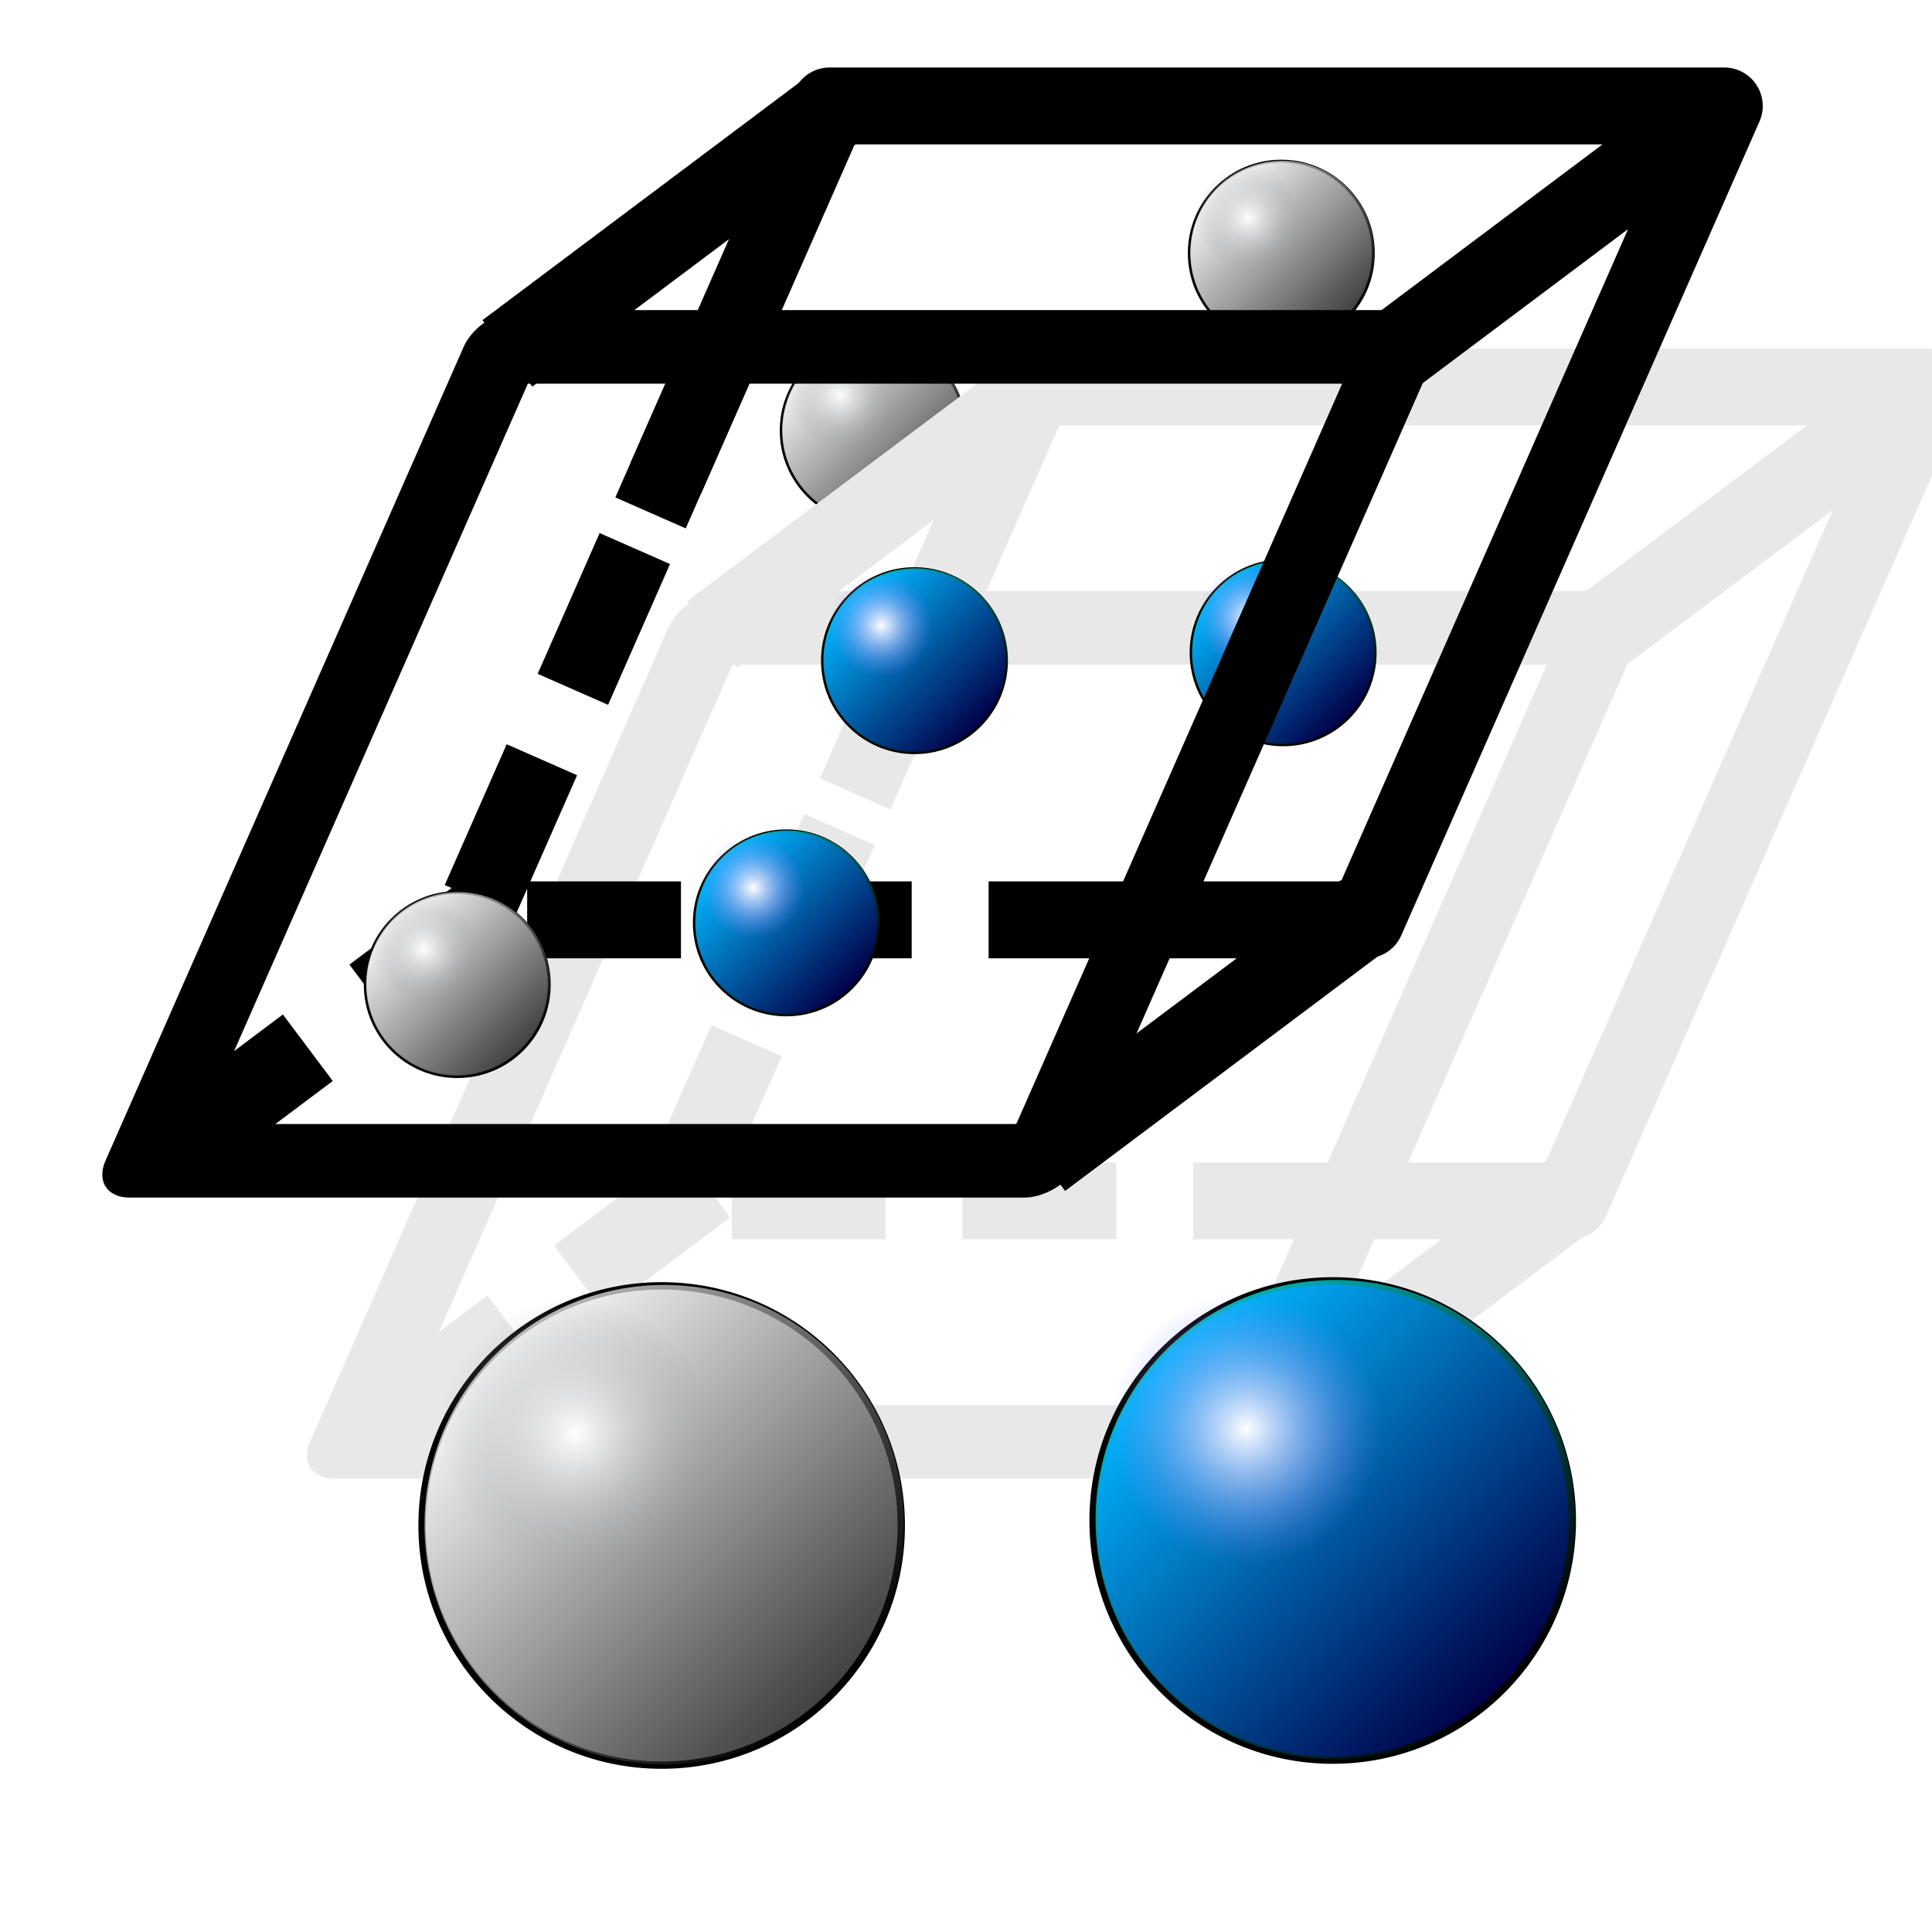
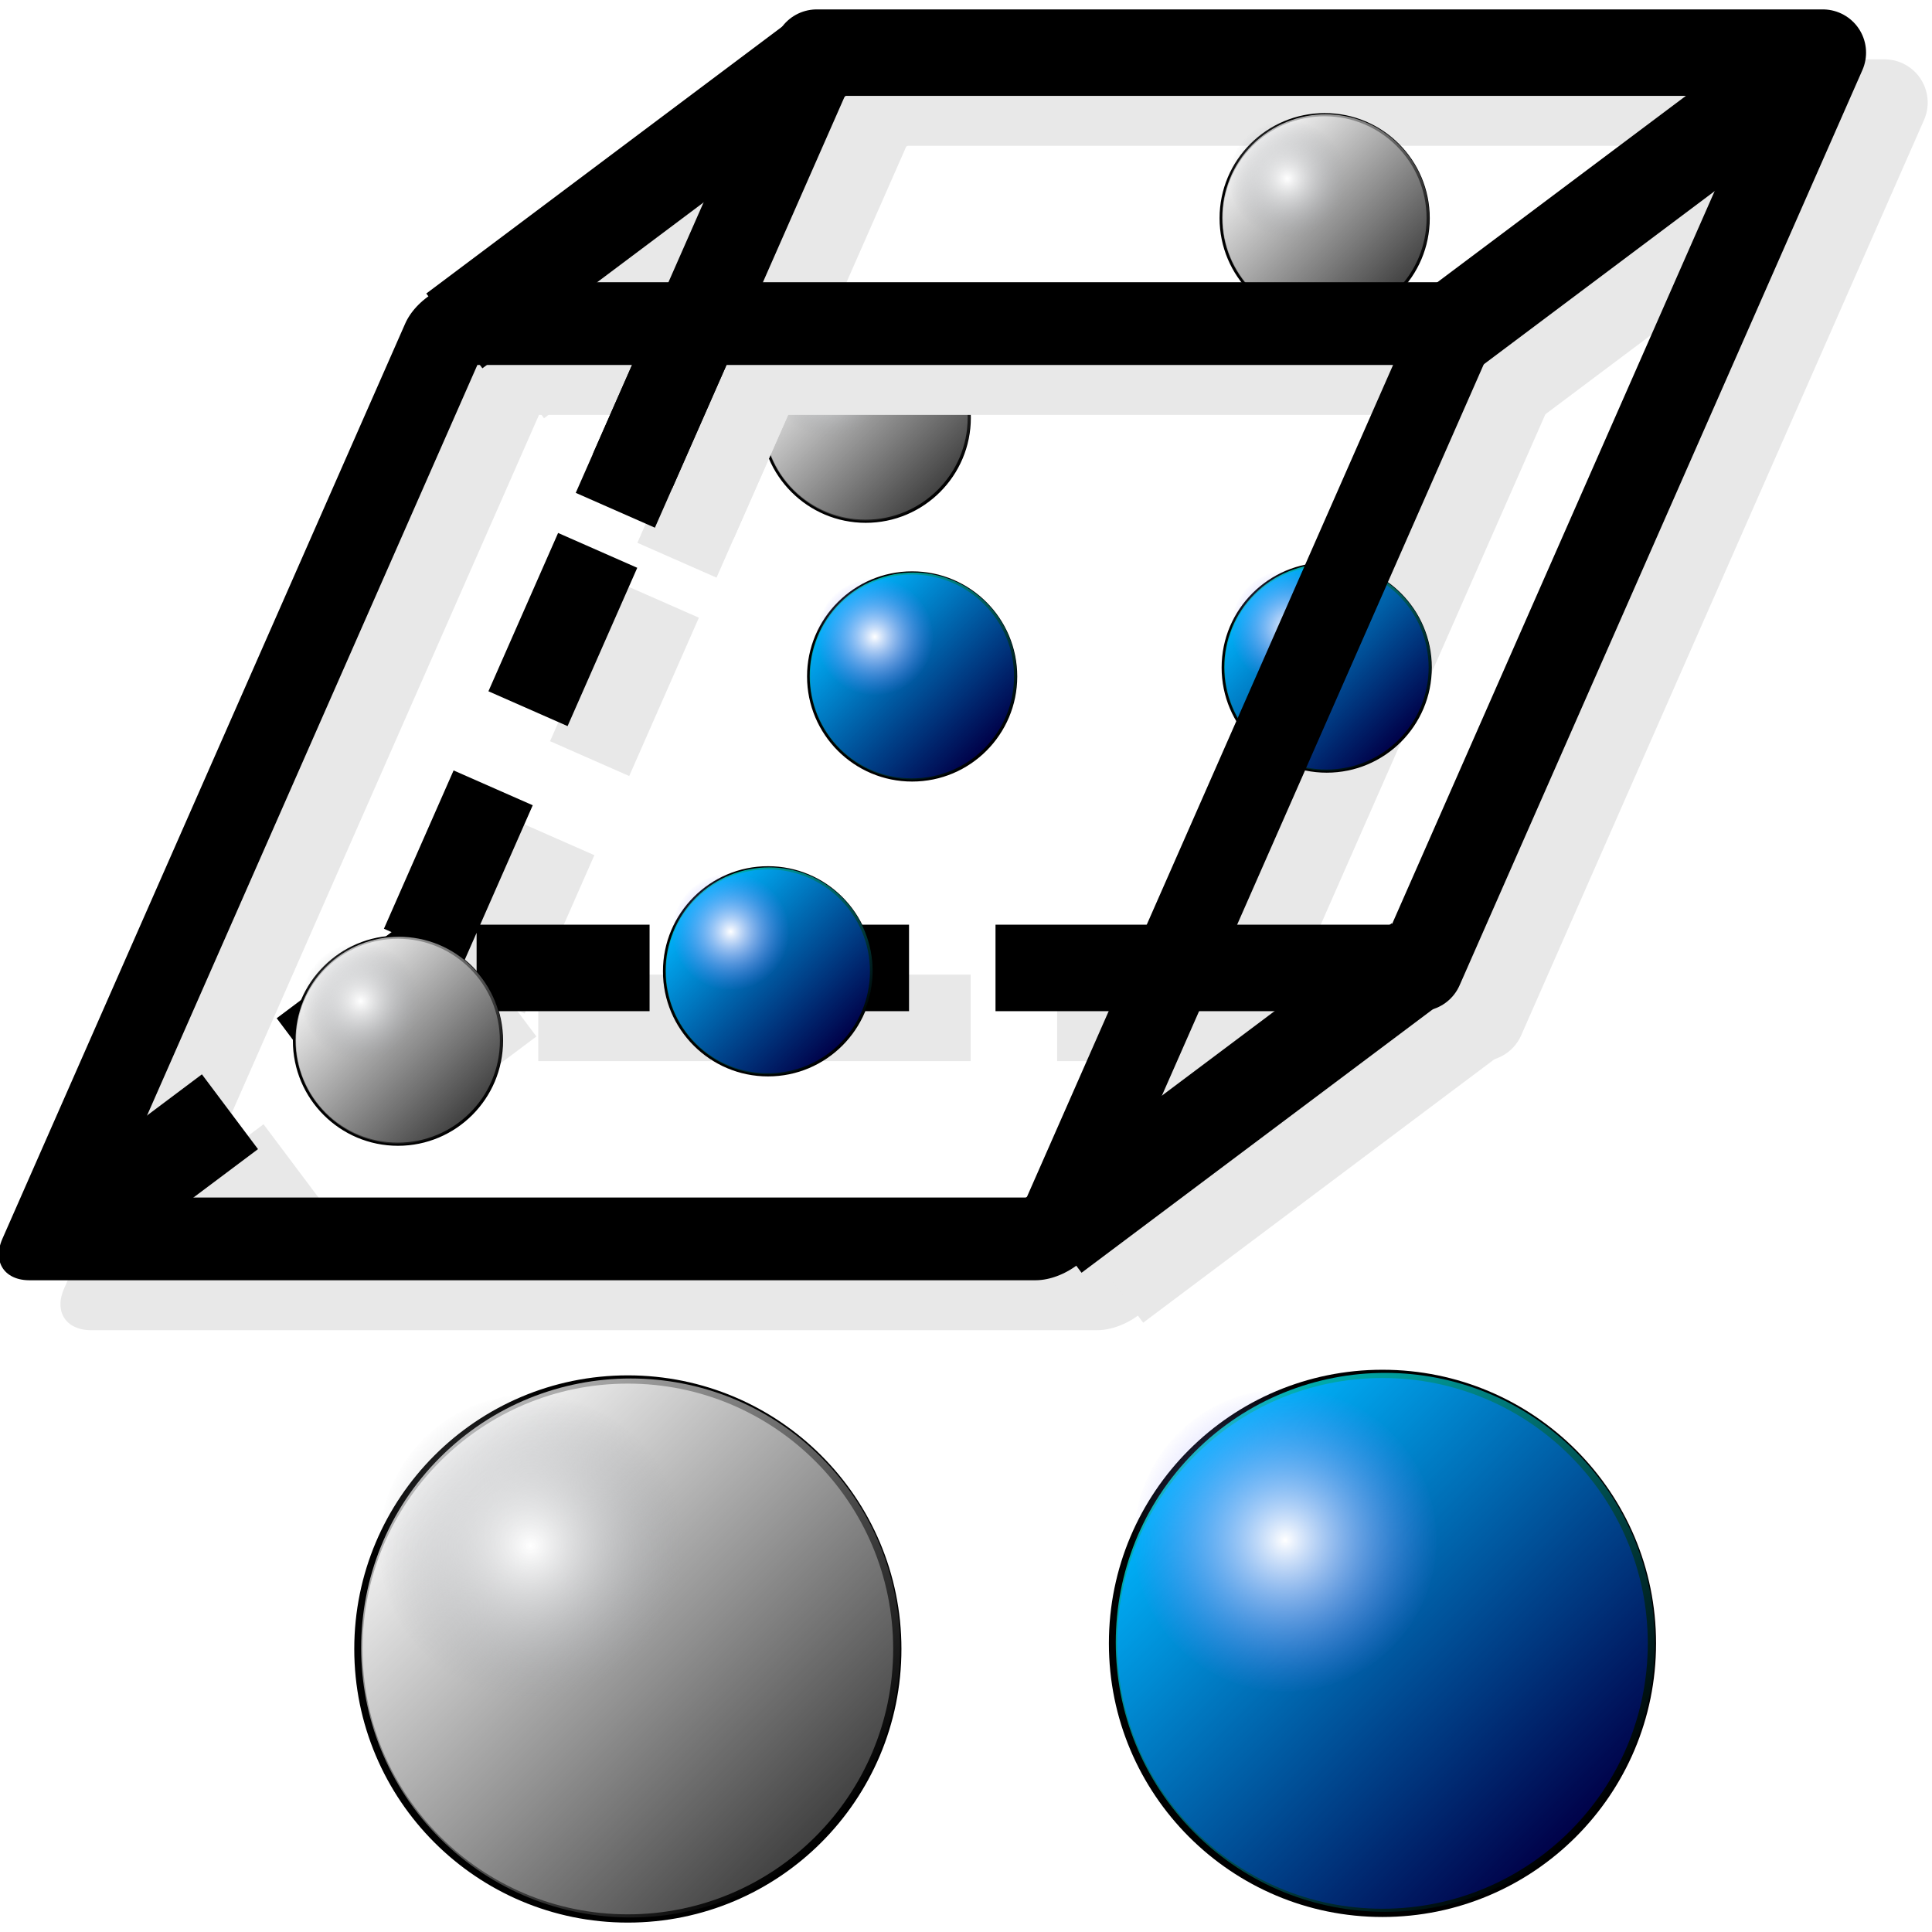
<svg xmlns="http://www.w3.org/2000/svg" xmlns:xlink="http://www.w3.org/1999/xlink" version="1.0" width="100" height="100" id="svg2">
  <defs id="defs4">
-     <radialGradient xlink:href="#linearGradient3252" id="radialGradient2474" gradientUnits="userSpaceOnUse" gradientTransform="matrix(0.2134373,0,0,0.2134373,19.80521,5.961047)" cx="58.012" cy="63.346" fx="58.012" fy="63.346" r="33.113" />
-     <linearGradient xlink:href="#linearGradient3384" id="linearGradient2472" gradientUnits="userSpaceOnUse" gradientTransform="matrix(0.2688926,0.2688926,-0.2688926,0.2688926,38.22773,-8.449435)" x1="25.398" y1="63.346" x2="90.625" y2="63.346" />
+     <radialGradient cx="58.012" cy="63.346" r="33.113" fx="58.012" fy="63.346" id="radialGradient2474" xlink:href="#linearGradient3252" gradientUnits="userSpaceOnUse" gradientTransform="matrix(0.2134373,0,0,0.2134373,19.80521,5.961047)" />
+     <linearGradient x1="25.398" y1="63.346" x2="90.625" y2="63.346" id="linearGradient2472" xlink:href="#linearGradient3384" gradientUnits="userSpaceOnUse" gradientTransform="matrix(0.2688926,0.2688926,-0.2688926,0.2688926,38.22773,-8.449435)" />
    <linearGradient id="linearGradient3452">
-       <stop id="stop3454" offset="0" style="stop-color:#ffffff;stop-opacity:1;" />
-       <stop id="stop3456" offset="1" style="stop-color:#000000;stop-opacity:1" />
+       <stop id="stop3454" style="stop-color:#ffffff;stop-opacity:1" offset="0" />
+       <stop id="stop3456" style="stop-color:#000000;stop-opacity:1" offset="1" />
    </linearGradient>
    <linearGradient id="linearGradient3458">
-       <stop id="stop3460" offset="0" style="stop-color:#ffffff;stop-opacity:1" />
-       <stop id="stop3462" offset="1" style="stop-color:#a2a5aa;stop-opacity:0;" />
+       <stop id="stop3460" style="stop-color:#ffffff;stop-opacity:1" offset="0" />
+       <stop id="stop3462" style="stop-color:#a2a5aa;stop-opacity:0" offset="1" />
    </linearGradient>
    <linearGradient id="linearGradient3384">
-       <stop style="stop-color:#00ffff;stop-opacity:1;" offset="0" id="stop3386" />
-       <stop style="stop-color:#000000;stop-opacity:1" offset="1" id="stop3388" />
+       <stop id="stop3386" style="stop-color:#00ffff;stop-opacity:1" offset="0" />
+       <stop id="stop3388" style="stop-color:#000000;stop-opacity:1" offset="1" />
    </linearGradient>
    <linearGradient id="linearGradient3252">
-       <stop style="stop-color:#ffffff;stop-opacity:1" offset="0" id="stop3254" />
-       <stop style="stop-color:#7f7fff;stop-opacity:0;" offset="1" id="stop3256" />
+       <stop id="stop3254" style="stop-color:#ffffff;stop-opacity:1" offset="0" />
+       <stop id="stop3256" style="stop-color:#7f7fff;stop-opacity:0" offset="1" />
    </linearGradient>
-     <linearGradient xlink:href="#linearGradient3452" id="linearGradient3984" gradientUnits="userSpaceOnUse" gradientTransform="matrix(0.2688926,0.2688926,-0.2688926,0.2688926,-63.66405,-28.49841)" x1="25.398" y1="63.346" x2="90.625" y2="63.346" />
-     <radialGradient xlink:href="#linearGradient3458" id="radialGradient3986" gradientUnits="userSpaceOnUse" gradientTransform="matrix(0.2134373,0,0,0.2134373,-82.08657,-14.08793)" cx="58.012" cy="63.346" fx="58.012" fy="63.346" r="33.113" />
-     <linearGradient xlink:href="#linearGradient3452" id="linearGradient5165" gradientUnits="userSpaceOnUse" gradientTransform="matrix(0.2688926,0.2688926,-0.2688926,0.2688926,-63.66405,-28.49841)" x1="25.398" y1="63.346" x2="90.625" y2="63.346" />
-     <radialGradient xlink:href="#linearGradient3458" id="radialGradient5167" gradientUnits="userSpaceOnUse" gradientTransform="matrix(0.2134373,0,0,0.2134373,-82.08657,-14.08793)" cx="58.012" cy="63.346" fx="58.012" fy="63.346" r="33.113" />
-     <linearGradient xlink:href="#linearGradient3384" id="linearGradient5189" gradientUnits="userSpaceOnUse" gradientTransform="matrix(0.2688926,0.2688926,-0.2688926,0.2688926,38.22773,-8.449435)" x1="25.398" y1="63.346" x2="90.625" y2="63.346" />
-     <radialGradient xlink:href="#linearGradient3252" id="radialGradient5191" gradientUnits="userSpaceOnUse" gradientTransform="matrix(0.2134373,0,0,0.2134373,19.80521,5.961047)" cx="58.012" cy="63.346" fx="58.012" fy="63.346" r="33.113" />
-     <linearGradient xlink:href="#linearGradient3452" id="linearGradient5201" gradientUnits="userSpaceOnUse" gradientTransform="matrix(0.2688926,0.2688926,-0.2688926,0.2688926,-63.66405,-28.49841)" x1="25.398" y1="63.346" x2="90.625" y2="63.346" />
-     <radialGradient xlink:href="#linearGradient3458" id="radialGradient5203" gradientUnits="userSpaceOnUse" gradientTransform="matrix(0.2134373,0,0,0.2134373,-82.08657,-14.08793)" cx="58.012" cy="63.346" fx="58.012" fy="63.346" r="33.113" />
-     <linearGradient xlink:href="#linearGradient3452" id="linearGradient5213" gradientUnits="userSpaceOnUse" gradientTransform="matrix(0.2688926,0.2688926,-0.2688926,0.2688926,-63.66405,-28.49841)" x1="25.398" y1="63.346" x2="90.625" y2="63.346" />
-     <radialGradient xlink:href="#linearGradient3458" id="radialGradient5215" gradientUnits="userSpaceOnUse" gradientTransform="matrix(0.2134373,0,0,0.2134373,-82.08657,-14.08793)" cx="58.012" cy="63.346" fx="58.012" fy="63.346" r="33.113" />
-     <linearGradient xlink:href="#linearGradient3384" id="linearGradient5225" gradientUnits="userSpaceOnUse" gradientTransform="matrix(0.2688926,0.2688926,-0.2688926,0.2688926,38.22773,-8.449435)" x1="25.398" y1="63.346" x2="90.625" y2="63.346" />
-     <radialGradient xlink:href="#linearGradient3252" id="radialGradient5227" gradientUnits="userSpaceOnUse" gradientTransform="matrix(0.2134373,0,0,0.2134373,19.80521,5.961047)" cx="58.012" cy="63.346" fx="58.012" fy="63.346" r="33.113" />
-     <linearGradient xlink:href="#linearGradient3384" id="linearGradient5237" gradientUnits="userSpaceOnUse" gradientTransform="matrix(0.2688926,0.2688926,-0.2688926,0.2688926,38.22773,-8.449435)" x1="25.398" y1="63.346" x2="90.625" y2="63.346" />
-     <radialGradient xlink:href="#linearGradient3252" id="radialGradient5239" gradientUnits="userSpaceOnUse" gradientTransform="matrix(0.2134373,0,0,0.2134373,19.80521,5.961047)" cx="58.012" cy="63.346" fx="58.012" fy="63.346" r="33.113" />
+     <linearGradient x1="25.398" y1="63.346" x2="90.625" y2="63.346" id="linearGradient3984" xlink:href="#linearGradient3452" gradientUnits="userSpaceOnUse" gradientTransform="matrix(0.2688926,0.2688926,-0.2688926,0.2688926,-63.66405,-28.49841)" />
+     <radialGradient cx="58.012" cy="63.346" r="33.113" fx="58.012" fy="63.346" id="radialGradient3986" xlink:href="#linearGradient3458" gradientUnits="userSpaceOnUse" gradientTransform="matrix(0.2134373,0,0,0.2134373,-82.08657,-14.08793)" />
+     <linearGradient x1="25.398" y1="63.346" x2="90.625" y2="63.346" id="linearGradient3756" xlink:href="#linearGradient3384" gradientUnits="userSpaceOnUse" gradientTransform="matrix(0.2688926,0.2688926,-0.2688926,0.2688926,38.22773,-8.449435)" />
+     <radialGradient cx="58.012" cy="63.346" r="33.113" fx="58.012" fy="63.346" id="radialGradient3758" xlink:href="#linearGradient3252" gradientUnits="userSpaceOnUse" gradientTransform="matrix(0.2134373,0,0,0.2134373,19.80521,5.961047)" />
+     <linearGradient x1="25.398" y1="63.346" x2="90.625" y2="63.346" id="linearGradient3760" xlink:href="#linearGradient3452" gradientUnits="userSpaceOnUse" gradientTransform="matrix(0.2688926,0.2688926,-0.2688926,0.2688926,-63.66405,-28.49841)" />
+     <radialGradient cx="58.012" cy="63.346" r="33.113" fx="58.012" fy="63.346" id="radialGradient3762" xlink:href="#linearGradient3458" gradientUnits="userSpaceOnUse" gradientTransform="matrix(0.2134373,0,0,0.2134373,-82.08657,-14.08793)" />
  </defs>
-   <g id="g5157" transform="matrix(0.3841306,0,0,0.3841306,70.25324,20.68166)">
-     <path d="M -52.825,4.18 C -52.824,11.03 -58.377,16.584 -65.227,16.584 C -72.077,16.584 -77.63,11.03 -77.629,4.18 C -77.63,-2.67 -72.077,-8.224 -65.227,-8.224 C -58.377,-8.224 -52.824,-2.67 -52.825,4.18 L -52.825,4.18 z " style="fill:#e4e4e3;fill-opacity:1;fill-rule:evenodd;stroke:#000000;stroke-width:0.38px;stroke-linecap:butt;stroke-linejoin:miter;stroke-opacity:1" id="path5159" />
-     <path d="M -56.329,12.903 C -61.172,17.748 -69.026,17.749 -73.869,12.905 C -78.713,8.061 -78.713,0.207 -73.868,-4.636 C -69.025,-9.481 -61.171,-9.481 -56.327,-4.637 C -51.483,0.207 -51.484,8.06 -56.329,12.903 L -56.329,12.903 z " style="opacity:0.717;fill:url(#linearGradient5165);fill-opacity:1;fill-rule:evenodd;stroke:none;stroke-width:1px;stroke-linecap:butt;stroke-linejoin:miter;stroke-opacity:1" id="path5161" />
-     <path d="M -62.744,-0.568 C -62.743,3.277 -65.86,6.395 -69.705,6.395 C -73.55,6.395 -76.666,3.277 -76.666,-0.568 C -76.666,-4.412 -73.55,-7.53 -69.705,-7.53 C -65.86,-7.53 -62.743,-4.412 -62.744,-0.568 L -62.744,-0.568 z " style="fill:url(#radialGradient5167);fill-opacity:1;fill-rule:evenodd;stroke:none;stroke-width:1px;stroke-linecap:butt;stroke-linejoin:miter;stroke-opacity:1" id="path5163" />
+   <g transform="matrix(0.4319722,0,0,0.4319722,72.98723,19.81542)" id="g5157">
+     <path d="M -52.825,4.18 C -52.824,11.03 -58.377,16.584 -65.227,16.584 C -72.077,16.584 -77.63,11.03 -77.629,4.18 C -77.63,-2.67 -72.077,-8.224 -65.227,-8.224 C -58.377,-8.224 -52.824,-2.67 -52.825,4.18 L -52.825,4.18 L -52.825,4.18 z" id="path5159" style="fill:#e4e4e3;fill-opacity:1;fill-rule:evenodd;stroke:#000000;stroke-width:0.38px;stroke-linecap:butt;stroke-linejoin:miter;stroke-opacity:1" />
+     <path d="M -56.329,12.903 C -61.172,17.748 -69.026,17.749 -73.869,12.905 C -78.713,8.061 -78.713,0.207 -73.868,-4.636 C -69.025,-9.481 -61.171,-9.481 -56.327,-4.637 C -51.483,0.207 -51.484,8.06 -56.329,12.903 L -56.329,12.903 L -56.329,12.903 z" id="path5161" style="opacity:0.717;fill:url(#linearGradient3760);fill-opacity:1;fill-rule:evenodd;stroke:none" />
+     <path d="M -62.744,-0.568 C -62.743,3.277 -65.86,6.395 -69.705,6.395 C -73.55,6.395 -76.666,3.277 -76.666,-0.568 C -76.666,-4.412 -73.55,-7.53 -69.705,-7.53 C -65.86,-7.53 -62.743,-4.412 -62.744,-0.568 L -62.744,-0.568 L -62.744,-0.568 z" id="path5163" style="fill:url(#radialGradient3762);fill-opacity:1;fill-rule:evenodd;stroke:none" />
  </g>
-   <use x="0" y="0" xlink:href="#g5157" id="use2881" transform="translate(21.12245,-9.183674)" width="100" height="100" />
-   <g id="g3253" style="stroke:#e8e8e8;stroke-opacity:1" transform="matrix(0.860683,0,0,0.860683,197.0989,39.75418)">
-     <path id="path3239" d="M -177.576,1.553 L -172.19,-10.684 L -166.805,-22.921 L -113.001,-22.921 L -134.543,26.026 L -147.994,26.026" style="fill:none;fill-opacity:1;fill-rule:evenodd;stroke:#e8e8e8;stroke-width:4.625;stroke-linecap:butt;stroke-linejoin:round;stroke-miterlimit:4;stroke-dashoffset:0;stroke-opacity:1" />
-     <rect transform="matrix(1,0,-0.4028229,0.9152779,0,0)" y="-9.211" x="-190.107" height="53.478" width="53.804" id="rect3241" style="opacity:1;fill:none;fill-opacity:1;fill-rule:evenodd;stroke:#e8e8e8;stroke-width:4.834;stroke-linecap:butt;stroke-linejoin:round;stroke-miterlimit:4;stroke-dasharray:none;stroke-dashoffset:0;stroke-opacity:1" />
-     <path id="path3243" d="M -147.994,26.026 L -188.347,26.026 L -172.19,-10.684" style="fill:none;fill-opacity:1;fill-rule:evenodd;stroke:#e8e8e8;stroke-width:4.625;stroke-linecap:butt;stroke-linejoin:round;stroke-miterlimit:4;stroke-dasharray:9.25, 4.625;stroke-dashoffset:0;stroke-opacity:1" />
-     <path id="path3245" d="M -186.184,-8.039 C -166.592,-22.733 -166.592,-22.733 -166.592,-22.733" style="fill:none;fill-rule:evenodd;stroke:#e8e8e8;stroke-width:5;stroke-linecap:butt;stroke-linejoin:miter;stroke-miterlimit:4;stroke-dasharray:none;stroke-opacity:1" />
-     <path id="path3247" d="M -133.735,-7.427 C -114.143,-22.121 -114.143,-22.121 -114.143,-22.121" style="fill:none;fill-rule:evenodd;stroke:#e8e8e8;stroke-width:5;stroke-linecap:butt;stroke-linejoin:miter;stroke-miterlimit:4;stroke-dasharray:none;stroke-opacity:1" />
-     <path id="path3249" d="M -154.143,40.328 C -134.552,25.634 -134.552,25.634 -134.552,25.634" style="fill:none;fill-rule:evenodd;stroke:#e8e8e8;stroke-width:5;stroke-linecap:butt;stroke-linejoin:miter;stroke-miterlimit:4;stroke-dasharray:none;stroke-opacity:1" />
-     <path id="path3251" d="M -206.184,39.716 C -186.592,25.022 -186.592,25.022 -186.592,25.022" style="fill:none;fill-rule:evenodd;stroke:#e8e8e8;stroke-width:5;stroke-linecap:butt;stroke-linejoin:miter;stroke-miterlimit:4;stroke-dasharray:10, 5;stroke-dashoffset:0;stroke-opacity:1" />
+   <g transform="matrix(0.9678769,0,0,0.9678769,206.9099,27.4934)" id="g3253" style="stroke:#e8e8e8;stroke-opacity:1">
+     <path d="M -177.576,1.553 L -172.19,-10.684 L -166.805,-22.921 L -113.001,-22.921 L -134.543,26.026 L -147.994,26.026" id="path3239" style="fill:none;stroke:#e8e8e8;stroke-width:4.625;stroke-linecap:butt;stroke-linejoin:round;stroke-miterlimit:4;stroke-dashoffset:0;stroke-opacity:1" />
+     <rect width="53.804" height="53.478" x="-190.107" y="-9.211" transform="matrix(1,0,-0.4028229,0.9152779,0,0)" id="rect3241" style="fill:none;stroke:#e8e8e8;stroke-width:4.834;stroke-linecap:butt;stroke-linejoin:round;stroke-miterlimit:4;stroke-dasharray:none;stroke-dashoffset:0;stroke-opacity:1" />
+     <path d="M -147.994,26.026 L -188.347,26.026 L -172.19,-10.684" id="path3243" style="fill:none;stroke:#e8e8e8;stroke-width:4.625;stroke-linecap:butt;stroke-linejoin:round;stroke-miterlimit:4;stroke-dasharray:9.25, 4.625;stroke-dashoffset:0;stroke-opacity:1" />
+     <path d="M -186.184,-8.039 C -166.592,-22.733 -166.592,-22.733 -166.592,-22.733" id="path3245" style="fill:none;stroke:#e8e8e8;stroke-width:5;stroke-linecap:butt;stroke-linejoin:miter;stroke-miterlimit:4;stroke-dasharray:none;stroke-opacity:1" />
+     <path d="M -133.735,-7.427 C -114.143,-22.121 -114.143,-22.121 -114.143,-22.121" id="path3247" style="fill:none;stroke:#e8e8e8;stroke-width:5;stroke-linecap:butt;stroke-linejoin:miter;stroke-miterlimit:4;stroke-dasharray:none;stroke-opacity:1" />
+     <path d="M -154.143,40.328 C -134.552,25.634 -134.552,25.634 -134.552,25.634" id="path3249" style="fill:none;stroke:#e8e8e8;stroke-width:5;stroke-linecap:butt;stroke-linejoin:miter;stroke-miterlimit:4;stroke-dasharray:none;stroke-opacity:1" />
+     <path d="M -206.184,39.716 C -186.592,25.022 -186.592,25.022 -186.592,25.022" id="path3251" style="fill:none;stroke:#e8e8e8;stroke-width:5;stroke-linecap:butt;stroke-linejoin:miter;stroke-miterlimit:4;stroke-dasharray:10, 5;stroke-dashoffset:0;stroke-opacity:1" />
  </g>
-   <path style="fill:none;fill-opacity:1;fill-rule:evenodd;stroke:#000000;stroke-width:3.981;stroke-linecap:butt;stroke-linejoin:round;stroke-miterlimit:4;stroke-dashoffset:0;stroke-opacity:1" d="M 33.671,26.548 L 38.306,16.016 L 42.941,5.484 L 89.249,5.484 L 70.709,47.612 L 59.131,47.612" id="rect3225" />
-   <g id="g5217" transform="matrix(0.3841306,0,0,0.3841306,33.2488,24.88876)">
-     <path d="M 49.067,24.229 C 49.068,31.079 43.515,36.633 36.665,36.633 C 29.815,36.633 24.262,31.079 24.263,24.229 C 24.262,17.379 29.815,11.825 36.665,11.825 C 43.515,11.825 49.068,17.379 49.067,24.229 L 49.067,24.229 z " style="fill:#0000ff;fill-opacity:1;fill-rule:evenodd;stroke:#000000;stroke-width:0.38px;stroke-linecap:butt;stroke-linejoin:miter;stroke-opacity:1" id="path5219" />
-     <path d="M 45.563,32.952 C 40.72,37.797 32.866,37.798 28.022,32.954 C 23.178,28.11 23.179,20.256 28.024,15.413 C 32.867,10.568 40.721,10.568 45.564,15.412 C 50.408,20.256 50.408,28.109 45.563,32.952 L 45.563,32.952 z " style="opacity:0.717;fill:url(#linearGradient5225);fill-opacity:1;fill-rule:evenodd;stroke:none;stroke-width:1px;stroke-linecap:butt;stroke-linejoin:miter;stroke-opacity:1" id="path5221" />
-     <path d="M 39.148,19.481 C 39.149,23.326 36.032,26.444 32.187,26.444 C 28.342,26.444 25.225,23.326 25.226,19.481 C 25.225,15.637 28.342,12.519 32.187,12.519 C 36.032,12.519 39.149,15.637 39.148,19.481 L 39.148,19.481 z " style="fill:url(#radialGradient5227);fill-opacity:1;fill-rule:evenodd;stroke:none;stroke-width:1px;stroke-linecap:butt;stroke-linejoin:miter;stroke-opacity:1" id="path5223" />
+   <path d="M 31.849,26.412 L 37.061,14.569 L 42.274,2.725 L 94.349,2.725 L 73.499,50.1 L 60.48,50.1" id="rect3225" style="fill:none;stroke:#000000;stroke-width:4.476;stroke-linecap:butt;stroke-linejoin:round;stroke-miterlimit:4;stroke-dashoffset:0;stroke-opacity:1" />
+   <use transform="translate(23.75315,-10.32746)" id="use2881" x="0" y="0" width="100" height="100" xlink:href="#g5157" />
+   <g transform="matrix(0.4319722,0,0,0.4319722,31.37406,24.54649)" id="g5217">
+     <path d="M 49.067,24.229 C 49.068,31.079 43.515,36.633 36.665,36.633 C 29.815,36.633 24.262,31.079 24.263,24.229 C 24.262,17.379 29.815,11.825 36.665,11.825 C 43.515,11.825 49.068,17.379 49.067,24.229 L 49.067,24.229 L 49.067,24.229 z" id="path5219" style="fill:#0000ff;fill-opacity:1;fill-rule:evenodd;stroke:#000000;stroke-width:0.38px;stroke-linecap:butt;stroke-linejoin:miter;stroke-opacity:1" />
+     <path d="M 45.563,32.952 C 40.72,37.797 32.866,37.798 28.022,32.954 C 23.178,28.11 23.179,20.256 28.024,15.413 C 32.867,10.568 40.721,10.568 45.564,15.412 C 50.408,20.256 50.408,28.109 45.563,32.952 L 45.563,32.952 L 45.563,32.952 z" id="path5221" style="opacity:0.717;fill:url(#linearGradient3756);fill-opacity:1;fill-rule:evenodd;stroke:none" />
+     <path d="M 39.148,19.481 C 39.149,23.326 36.032,26.444 32.187,26.444 C 28.342,26.444 25.225,23.326 25.226,19.481 C 25.225,15.637 28.342,12.519 32.187,12.519 C 36.032,12.519 39.149,15.637 39.148,19.481 L 39.148,19.481 z" id="path5223" style="fill:url(#radialGradient3758);fill-opacity:1;fill-rule:evenodd;stroke:none" />
  </g>
-   <use x="0" y="0" xlink:href="#g5217" id="use2877" transform="translate(19.08163,-0.4081633)" width="100" height="100" />
-   <rect style="opacity:1;fill:none;fill-opacity:1;fill-rule:evenodd;stroke:#000000;stroke-width:4.161;stroke-linecap:butt;stroke-linejoin:round;stroke-miterlimit:4;stroke-dasharray:none;stroke-dashoffset:0;stroke-opacity:1" id="rect2248" width="46.308" height="46.027" x="33.981" y="19.617" transform="matrix(1,0,-0.4028229,0.9152779,0,0)" />
-   <path style="fill:none;fill-opacity:1;fill-rule:evenodd;stroke:#000000;stroke-width:3.981;stroke-linecap:butt;stroke-linejoin:round;stroke-miterlimit:4;stroke-dasharray:7.961, 3.981;stroke-dashoffset:0;stroke-opacity:1" d="M 59.131,47.612 L 24.4,47.612 L 38.306,16.016" id="rect3223" />
-   <use x="0" y="0" xlink:href="#g5217" id="use2879" transform="translate(-6.632653,13.57143)" width="100" height="100" />
-   <path style="fill:none;fill-rule:evenodd;stroke:#000000;stroke-width:4.303;stroke-linecap:butt;stroke-linejoin:miter;stroke-miterlimit:4;stroke-dasharray:none;stroke-opacity:1" d="M 26.262,18.292 C 43.124,5.646 43.124,5.646 43.124,5.646" id="path3231" />
-   <path style="fill:none;fill-rule:evenodd;stroke:#000000;stroke-width:4.303;stroke-linecap:butt;stroke-linejoin:miter;stroke-miterlimit:4;stroke-dasharray:none;stroke-opacity:1" d="M 71.404,18.819 C 88.266,6.172 88.266,6.172 88.266,6.172" id="path3233" />
-   <path style="fill:none;fill-rule:evenodd;stroke:#000000;stroke-width:4.303;stroke-linecap:butt;stroke-linejoin:miter;stroke-miterlimit:4;stroke-dasharray:none;stroke-opacity:1" d="M 53.839,59.921 C 70.701,47.274 70.701,47.274 70.701,47.274" id="path3235" />
-   <path style="fill:none;fill-rule:evenodd;stroke:#000000;stroke-width:4.303;stroke-linecap:butt;stroke-linejoin:miter;stroke-miterlimit:4;stroke-dasharray:8.607, 4.303;stroke-dashoffset:0;stroke-opacity:1" d="M 9.048,59.394 C 25.911,46.748 25.911,46.748 25.911,46.748" id="path3237" />
-   <use x="0" y="0" xlink:href="#use2881" id="use2883" transform="translate(-42.65306,37.85714)" width="100" height="100" />
-   <g id="g3979" transform="translate(99.47461,74.77884)">
-     <path d="M -52.825,4.18 C -52.824,11.03 -58.377,16.584 -65.227,16.584 C -72.077,16.584 -77.63,11.03 -77.629,4.18 C -77.63,-2.67 -72.077,-8.224 -65.227,-8.224 C -58.377,-8.224 -52.824,-2.67 -52.825,4.18 L -52.825,4.18 z " style="fill:#e4e4e3;fill-opacity:1;fill-rule:evenodd;stroke:#000000;stroke-width:0.38px;stroke-linecap:butt;stroke-linejoin:miter;stroke-opacity:1" id="path3474" />
-     <path d="M -56.329,12.903 C -61.172,17.748 -69.026,17.749 -73.869,12.905 C -78.713,8.061 -78.713,0.207 -73.868,-4.636 C -69.025,-9.481 -61.171,-9.481 -56.327,-4.637 C -51.483,0.207 -51.484,8.06 -56.329,12.903 L -56.329,12.903 z " style="opacity:0.717;fill:url(#linearGradient3984);fill-opacity:1;fill-rule:evenodd;stroke:none;stroke-width:1px;stroke-linecap:butt;stroke-linejoin:miter;stroke-opacity:1" id="path3476" />
-     <path d="M -62.744,-0.568 C -62.743,3.277 -65.86,6.395 -69.705,6.395 C -73.55,6.395 -76.666,3.277 -76.666,-0.568 C -76.666,-4.412 -73.55,-7.53 -69.705,-7.53 C -65.86,-7.53 -62.743,-4.412 -62.744,-0.568 L -62.744,-0.568 z " style="fill:url(#radialGradient3986);fill-opacity:1;fill-rule:evenodd;stroke:none;stroke-width:1px;stroke-linecap:butt;stroke-linejoin:miter;stroke-opacity:1" id="path3478" />
+   <use transform="translate(21.45816,-0.458998)" id="use2877" x="0" y="0" width="100" height="100" xlink:href="#g5217" />
+   <rect width="52.076" height="51.76" x="30.683" y="18.3" transform="matrix(1,0,-0.4028229,0.9152779,0,0)" id="rect2248" style="fill:none;stroke:#000000;stroke-width:4.679;stroke-linecap:butt;stroke-linejoin:round;stroke-miterlimit:4;stroke-dasharray:none;stroke-dashoffset:0;stroke-opacity:1" />
+   <path d="M 60.48,50.1 L 21.424,50.1 L 37.061,14.569" id="rect3223" style="fill:none;stroke:#000000;stroke-width:4.476;stroke-linecap:butt;stroke-linejoin:round;stroke-miterlimit:4;stroke-dasharray:8.953, 4.476;stroke-dashoffset:0;stroke-opacity:1" />
+   <use transform="translate(-7.458718,15.26168)" id="use2879" x="0" y="0" width="100" height="100" xlink:href="#g5217" />
+   <path d="M 23.517,17.128 C 42.479,2.907 42.479,2.907 42.479,2.907" id="path3231" style="fill:none;stroke:#000000;stroke-width:4.839;stroke-linecap:butt;stroke-linejoin:miter;stroke-miterlimit:4;stroke-dasharray:none;stroke-opacity:1" />
+   <path d="M 74.281,17.721 C 93.244,3.499 93.244,3.499 93.244,3.499" id="path3233" style="fill:none;stroke:#000000;stroke-width:4.839;stroke-linecap:butt;stroke-linejoin:miter;stroke-miterlimit:4;stroke-dasharray:none;stroke-opacity:1" />
+   <path d="M 54.529,63.942 C 73.491,49.72 73.491,49.72 73.491,49.72" id="path3235" style="fill:none;stroke:#000000;stroke-width:4.839;stroke-linecap:butt;stroke-linejoin:miter;stroke-miterlimit:4;stroke-dasharray:none;stroke-opacity:1" />
+   <path d="M 4.159,63.35 C 23.122,49.128 23.122,49.128 23.122,49.128" id="path3237" style="fill:none;stroke:#000000;stroke-width:4.839;stroke-linecap:butt;stroke-linejoin:miter;stroke-miterlimit:4;stroke-dasharray:9.679, 4.839;stroke-dashoffset:0;stroke-opacity:1" />
+   <use transform="translate(-47.96529,42.57207)" id="use2883" x="0" y="0" width="100" height="100" xlink:href="#use2881" />
+   <g transform="matrix(1.124545,0,0,1.124545,105.848,80.65014)" id="g3979">
+     <path d="M -52.825,4.18 C -52.824,11.03 -58.377,16.584 -65.227,16.584 C -72.077,16.584 -77.63,11.03 -77.629,4.18 C -77.63,-2.67 -72.077,-8.224 -65.227,-8.224 C -58.377,-8.224 -52.824,-2.67 -52.825,4.18 L -52.825,4.18 L -52.825,4.18 z" id="path3474" style="fill:#e4e4e3;fill-opacity:1;fill-rule:evenodd;stroke:#000000;stroke-width:0.38px;stroke-linecap:butt;stroke-linejoin:miter;stroke-opacity:1" />
+     <path d="M -56.329,12.903 C -61.172,17.748 -69.026,17.749 -73.869,12.905 C -78.713,8.061 -78.713,0.207 -73.868,-4.636 C -69.025,-9.481 -61.171,-9.481 -56.327,-4.637 C -51.483,0.207 -51.484,8.06 -56.329,12.903 L -56.329,12.903 L -56.329,12.903 z" id="path3476" style="opacity:0.717;fill:url(#linearGradient3984);fill-opacity:1;fill-rule:evenodd;stroke:none" />
+     <path d="M -62.744,-0.568 C -62.743,3.277 -65.86,6.395 -69.705,6.395 C -73.55,6.395 -76.666,3.277 -76.666,-0.568 C -76.666,-4.412 -73.55,-7.53 -69.705,-7.53 C -65.86,-7.53 -62.743,-4.412 -62.744,-0.568 L -62.744,-0.568 L -62.744,-0.568 z" id="path3478" style="fill:url(#radialGradient3986);fill-opacity:1;fill-rule:evenodd;stroke:none" />
  </g>
-   <g id="g2464" transform="translate(32.31566,54.47172)">
-     <path d="M 49.067,24.229 C 49.068,31.079 43.515,36.633 36.665,36.633 C 29.815,36.633 24.262,31.079 24.263,24.229 C 24.262,17.379 29.815,11.825 36.665,11.825 C 43.515,11.825 49.068,17.379 49.067,24.229 L 49.067,24.229 z " style="fill:#0000ff;fill-opacity:1;fill-rule:evenodd;stroke:#000000;stroke-width:0.38px;stroke-linecap:butt;stroke-linejoin:miter;stroke-opacity:1" id="path2466" />
-     <path d="M 45.563,32.952 C 40.72,37.797 32.866,37.798 28.022,32.954 C 23.178,28.11 23.179,20.256 28.024,15.413 C 32.867,10.568 40.721,10.568 45.564,15.412 C 50.408,20.256 50.408,28.109 45.563,32.952 L 45.563,32.952 z " style="opacity:0.717;fill:url(#linearGradient2472);fill-opacity:1;fill-rule:evenodd;stroke:none;stroke-width:1px;stroke-linecap:butt;stroke-linejoin:miter;stroke-opacity:1" id="path2468" />
-     <path d="M 39.148,19.481 C 39.149,23.326 36.032,26.444 32.187,26.444 C 28.342,26.444 25.225,23.326 25.226,19.481 C 25.225,15.637 28.342,12.519 32.187,12.519 C 36.032,12.519 39.149,15.637 39.148,19.481 L 39.148,19.481 z " style="fill:url(#radialGradient2474);fill-opacity:1;fill-rule:evenodd;stroke:none;stroke-width:1px;stroke-linecap:butt;stroke-linejoin:miter;stroke-opacity:1" id="path2470" />
+   <g transform="matrix(1.124545,0,0,1.124545,30.32471,57.81386)" id="g2464">
+     <path d="M 49.067,24.229 C 49.068,31.079 43.515,36.633 36.665,36.633 C 29.815,36.633 24.262,31.079 24.263,24.229 C 24.262,17.379 29.815,11.825 36.665,11.825 C 43.515,11.825 49.068,17.379 49.067,24.229 L 49.067,24.229 L 49.067,24.229 z" id="path2466" style="fill:#0000ff;fill-opacity:1;fill-rule:evenodd;stroke:#000000;stroke-width:0.38px;stroke-linecap:butt;stroke-linejoin:miter;stroke-opacity:1" />
+     <path d="M 45.563,32.952 C 40.72,37.797 32.866,37.798 28.022,32.954 C 23.178,28.11 23.179,20.256 28.024,15.413 C 32.867,10.568 40.721,10.568 45.564,15.412 C 50.408,20.256 50.408,28.109 45.563,32.952 L 45.563,32.952 L 45.563,32.952 z" id="path2468" style="opacity:0.717;fill:url(#linearGradient2472);fill-opacity:1;fill-rule:evenodd;stroke:none" />
+     <path d="M 39.148,19.481 C 39.149,23.326 36.032,26.444 32.187,26.444 C 28.342,26.444 25.225,23.326 25.226,19.481 C 25.225,15.637 28.342,12.519 32.187,12.519 C 36.032,12.519 39.149,15.637 39.148,19.481 L 39.148,19.481 z" id="path2470" style="fill:url(#radialGradient2474);fill-opacity:1;fill-rule:evenodd;stroke:none" />
  </g>
</svg>
